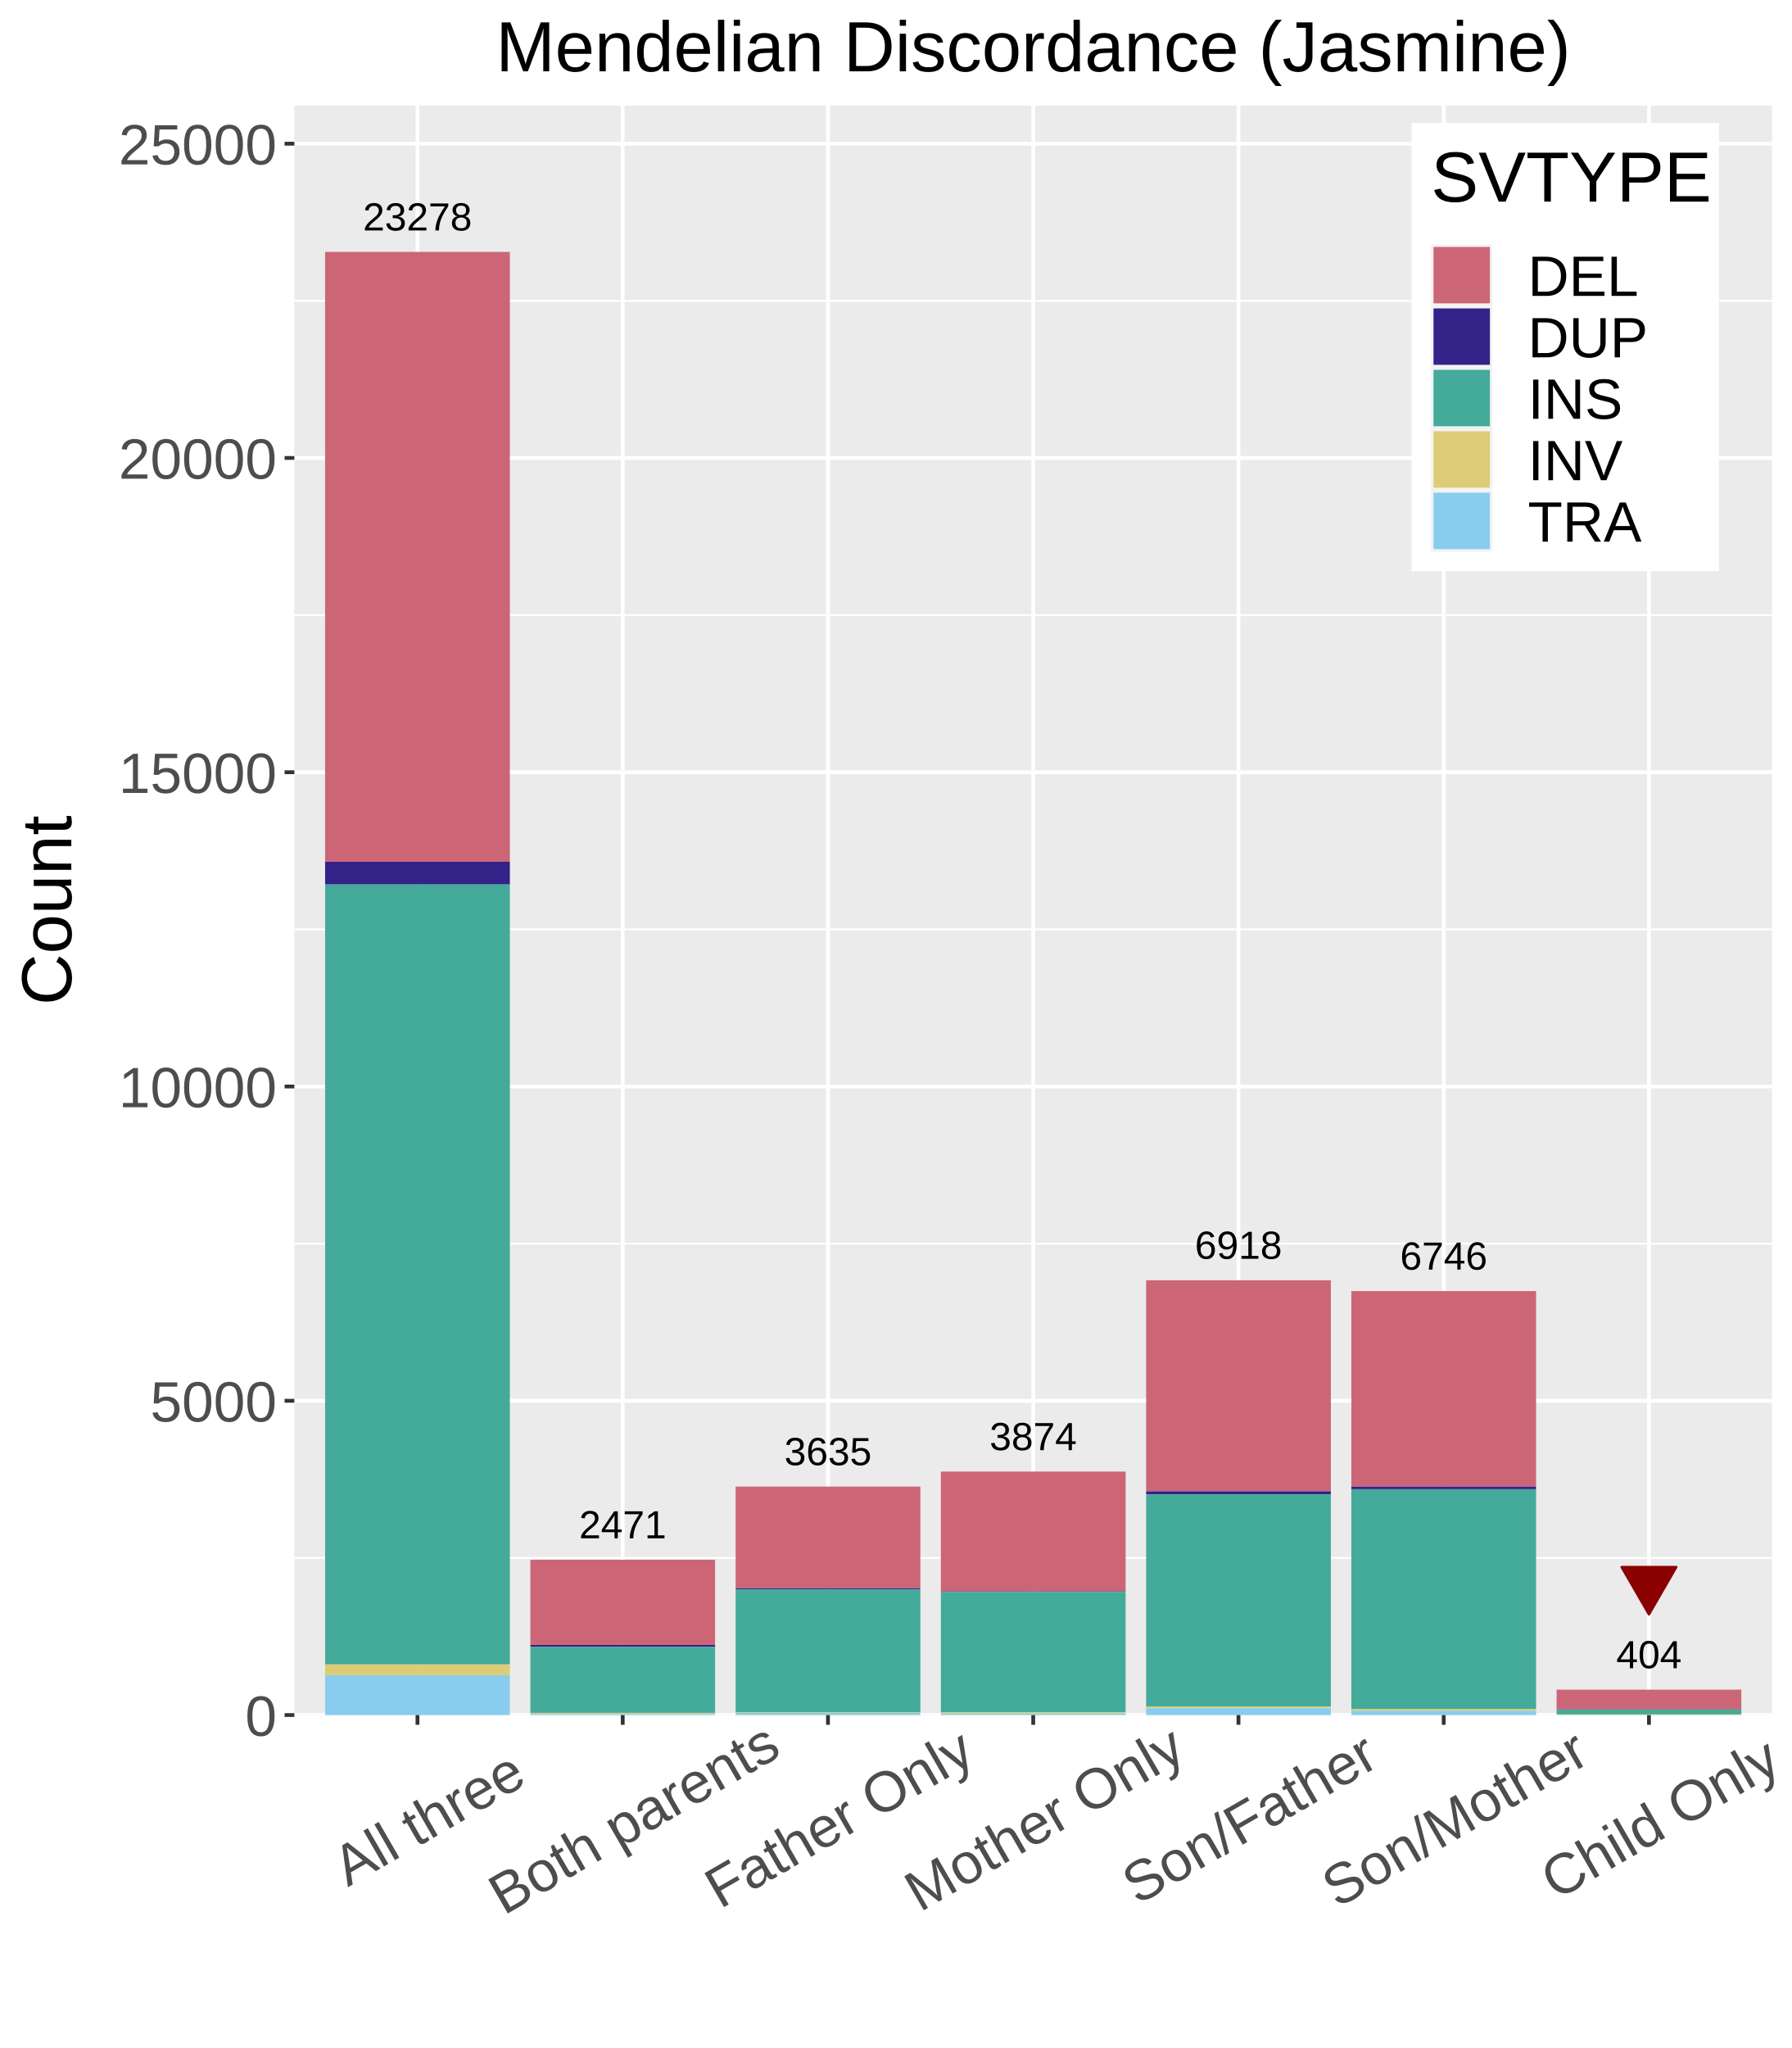
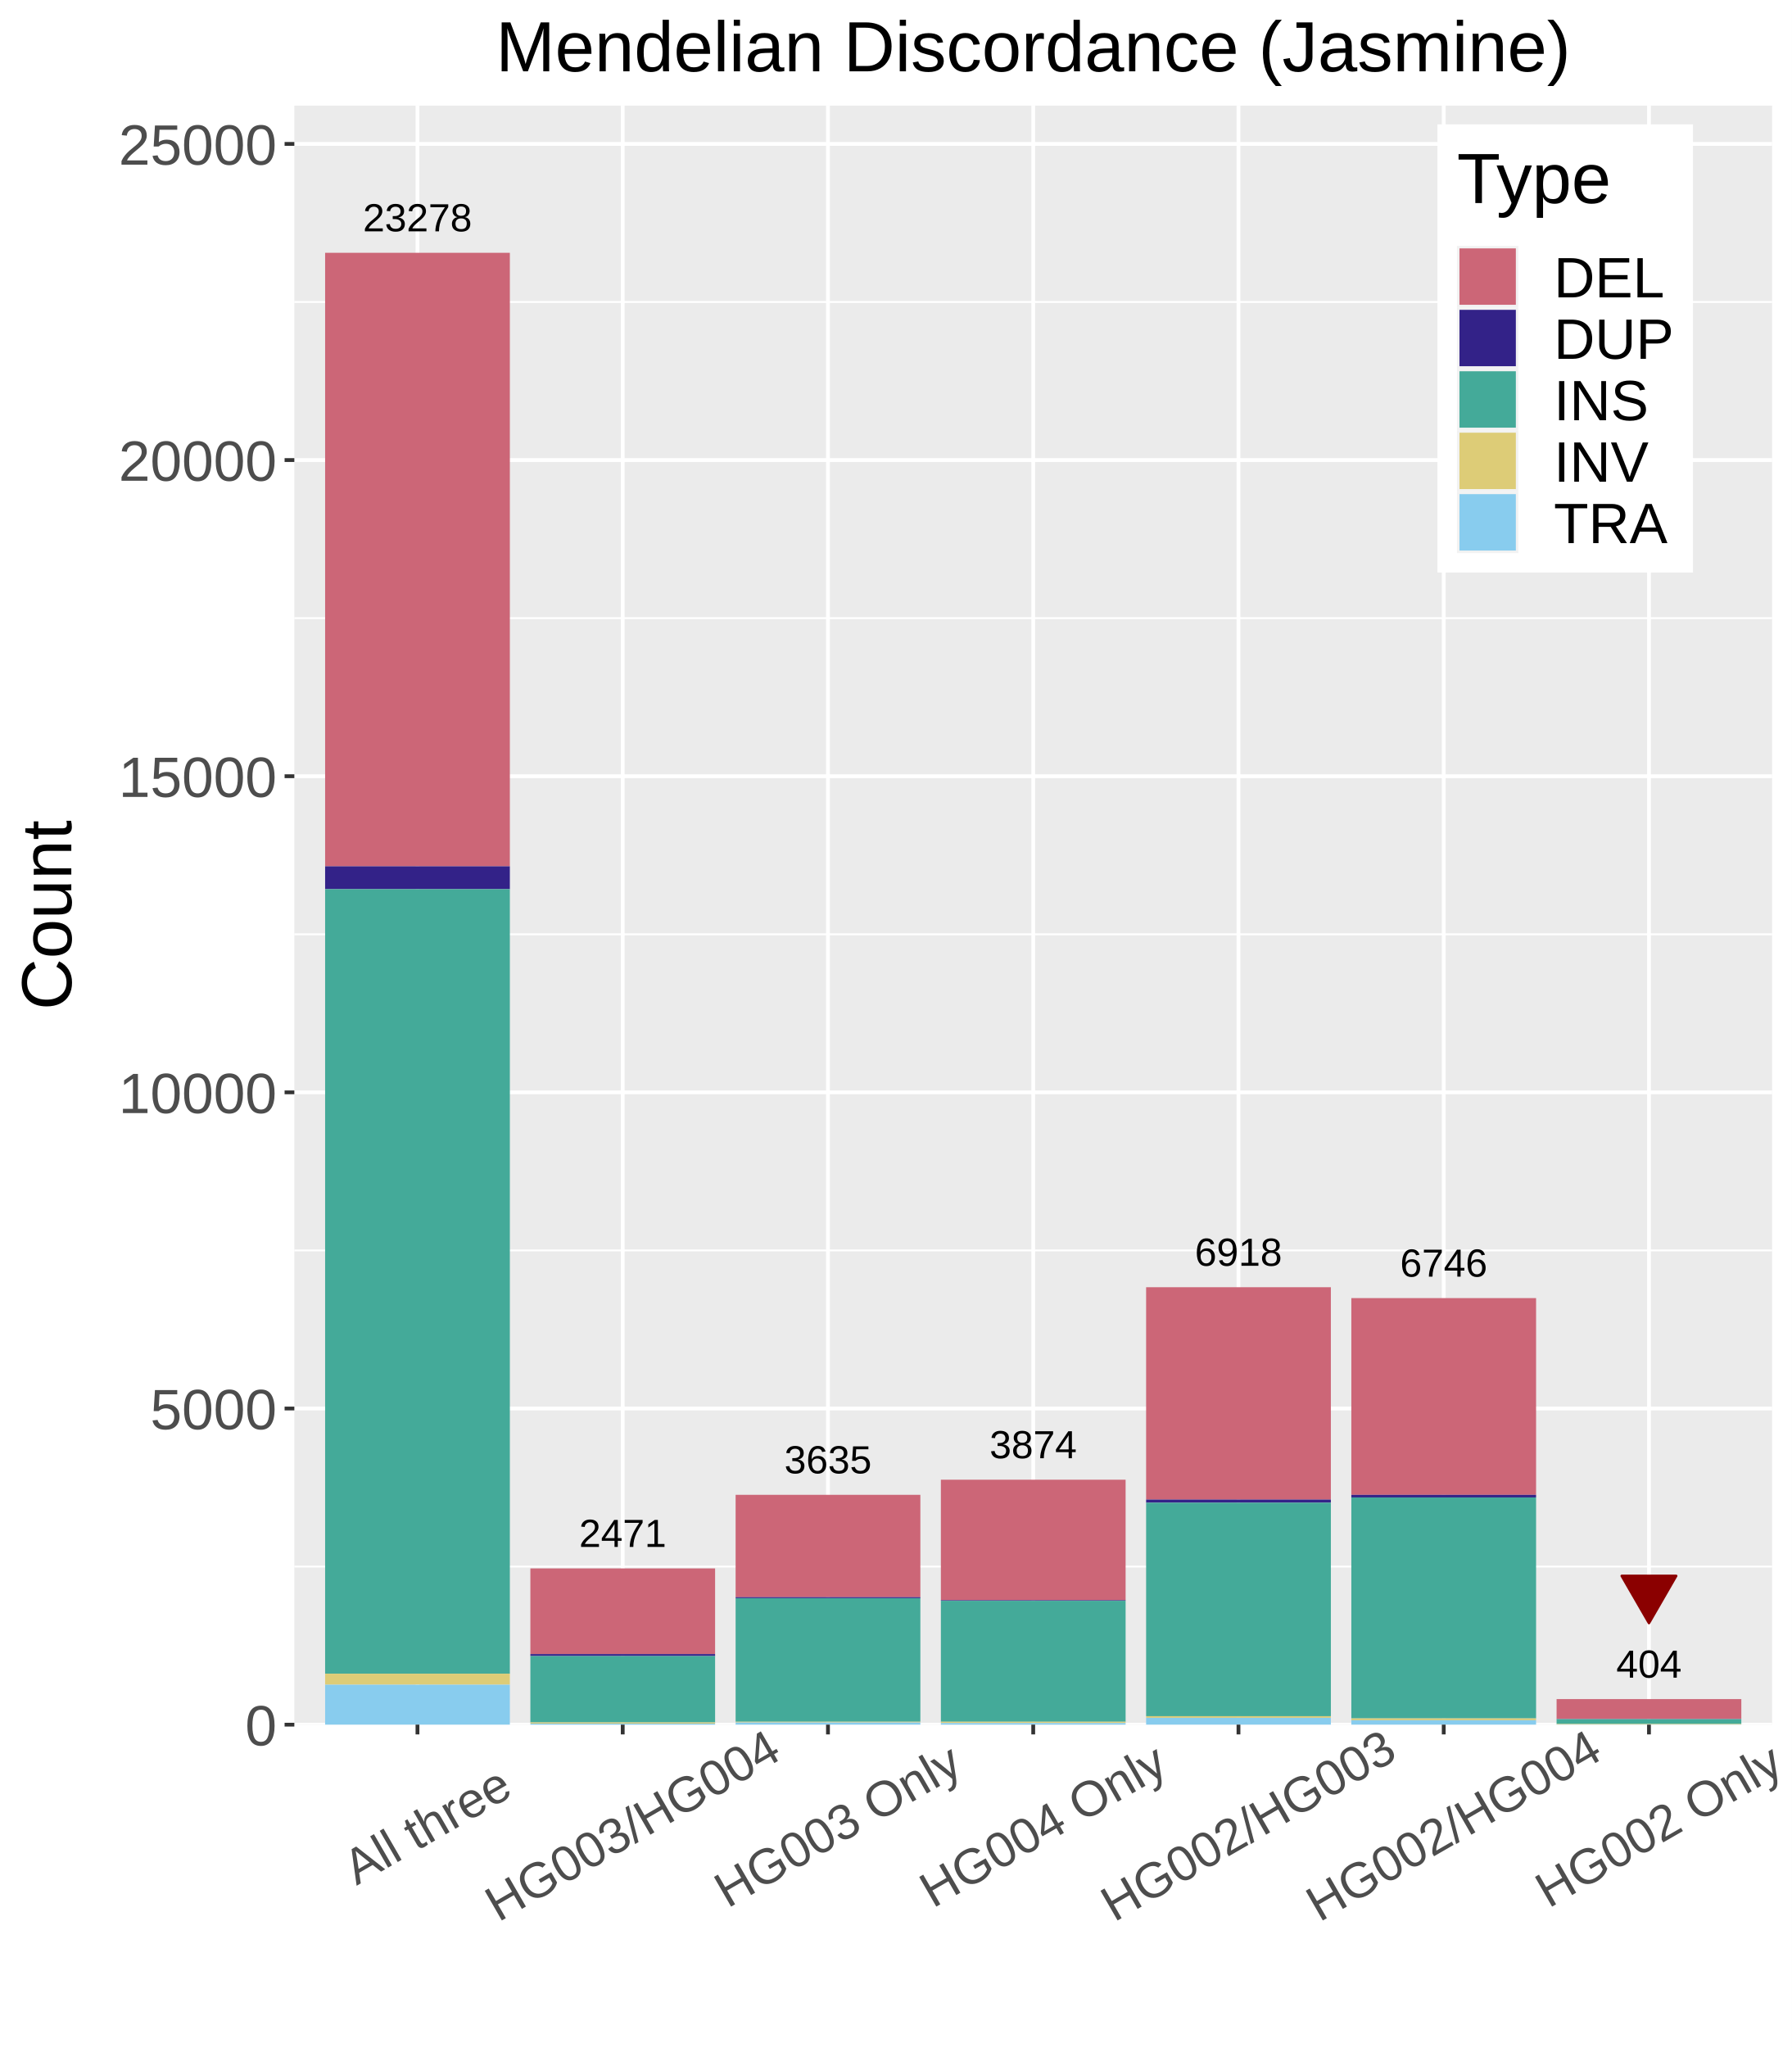
<svg xmlns="http://www.w3.org/2000/svg" class="svglite" width="504.00pt" height="576.00pt" viewBox="0 0 504.00 576.00">
  <defs>
    <style type="text/css">
    .svglite line, .svglite polyline, .svglite polygon, .svglite path, .svglite rect, .svglite circle {
      fill: none;
      stroke: #000000;
      stroke-linecap: round;
      stroke-linejoin: round;
      stroke-miterlimit: 10.00;
    }
  </style>
  </defs>
  <rect width="100%" height="100%" style="stroke: none; fill: #FFFFFF;" />
  <defs>
    <clipPath id="cpMC4wMHw1MDQuMDB8MC4wMHw1NzYuMDA=">
      <rect x="0.00" y="0.00" width="504.00" height="576.00" />
    </clipPath>
  </defs>
  <g clip-path="url(#cpMC4wMHw1MDQuMDB8MC4wMHw1NzYuMDA=)">
    <rect x="0" y="0.00" width="504.00" height="576.00" style="stroke-width: 1.07; stroke: #FFFFFF; fill: #FFFFFF;" />
  </g>
  <defs>
-     <clipPath id="cpODIuODB8NDk4LjUyfDI5LjcwfDQ4Mi4zNg==">
-       <rect x="82.80" y="29.70" width="415.72" height="452.66" />
+     <clipPath id="cpODIuODB8NDk4LjUyfDI5LjcwfDQ4NS4wNg==">
+       <rect x="82.80" y="29.70" width="415.72" height="455.36" />
    </clipPath>
  </defs>
-   <g clip-path="url(#cpODIuODB8NDk4LjUyfDI5LjcwfDQ4Mi4zNg==)">
-     <rect x="82.80" y="29.70" width="415.72" height="452.66" style="stroke-width: 1.07; stroke: none; fill: #EBEBEB;" />
-     <polyline points="82.80,438.17 498.52,438.17 " style="stroke-width: 0.53; stroke: #FFFFFF; stroke-linecap: butt;" />
-     <polyline points="82.80,349.78 498.52,349.78 " style="stroke-width: 0.53; stroke: #FFFFFF; stroke-linecap: butt;" />
-     <polyline points="82.80,261.39 498.52,261.39 " style="stroke-width: 0.53; stroke: #FFFFFF; stroke-linecap: butt;" />
-     <polyline points="82.80,173.00 498.52,173.00 " style="stroke-width: 0.53; stroke: #FFFFFF; stroke-linecap: butt;" />
-     <polyline points="82.80,84.61 498.52,84.61 " style="stroke-width: 0.53; stroke: #FFFFFF; stroke-linecap: butt;" />
-     <polyline points="82.80,482.36 498.52,482.36 " style="stroke-width: 1.07; stroke: #FFFFFF; stroke-linecap: butt;" />
-     <polyline points="82.80,393.97 498.52,393.97 " style="stroke-width: 1.07; stroke: #FFFFFF; stroke-linecap: butt;" />
-     <polyline points="82.80,305.58 498.52,305.58 " style="stroke-width: 1.07; stroke: #FFFFFF; stroke-linecap: butt;" />
-     <polyline points="82.80,217.19 498.52,217.19 " style="stroke-width: 1.07; stroke: #FFFFFF; stroke-linecap: butt;" />
-     <polyline points="82.80,128.80 498.52,128.80 " style="stroke-width: 1.07; stroke: #FFFFFF; stroke-linecap: butt;" />
-     <polyline points="82.80,40.41 498.52,40.41 " style="stroke-width: 1.07; stroke: #FFFFFF; stroke-linecap: butt;" />
-     <polyline points="117.44,482.36 117.44,29.70 " style="stroke-width: 1.07; stroke: #FFFFFF; stroke-linecap: butt;" />
-     <polyline points="175.18,482.36 175.18,29.70 " style="stroke-width: 1.07; stroke: #FFFFFF; stroke-linecap: butt;" />
-     <polyline points="232.92,482.36 232.92,29.70 " style="stroke-width: 1.07; stroke: #FFFFFF; stroke-linecap: butt;" />
-     <polyline points="290.66,482.36 290.66,29.70 " style="stroke-width: 1.07; stroke: #FFFFFF; stroke-linecap: butt;" />
-     <polyline points="348.40,482.36 348.40,29.70 " style="stroke-width: 1.07; stroke: #FFFFFF; stroke-linecap: butt;" />
-     <polyline points="406.14,482.36 406.14,29.70 " style="stroke-width: 1.07; stroke: #FFFFFF; stroke-linecap: butt;" />
-     <polyline points="463.88,482.36 463.88,29.70 " style="stroke-width: 1.07; stroke: #FFFFFF; stroke-linecap: butt;" />
-     <rect x="91.46" y="70.85" width="51.97" height="171.53" style="stroke-width: 1.07; stroke: none; stroke-linecap: square; stroke-linejoin: miter; fill: #CC6677;" />
-     <rect x="91.46" y="242.38" width="51.97" height="6.38" style="stroke-width: 1.07; stroke: none; stroke-linecap: square; stroke-linejoin: miter; fill: #332288;" />
-     <rect x="91.46" y="248.77" width="51.97" height="219.35" style="stroke-width: 1.07; stroke: none; stroke-linecap: square; stroke-linejoin: miter; fill: #44AA99;" />
-     <rect x="91.46" y="468.12" width="51.97" height="3.08" style="stroke-width: 1.07; stroke: none; stroke-linecap: square; stroke-linejoin: miter; fill: #DDCC77;" />
-     <rect x="91.46" y="471.19" width="51.97" height="11.17" style="stroke-width: 1.07; stroke: none; stroke-linecap: square; stroke-linejoin: miter; fill: #88CCEE;" />
-     <rect x="149.20" y="438.68" width="51.97" height="23.95" style="stroke-width: 1.07; stroke: none; stroke-linecap: square; stroke-linejoin: miter; fill: #CC6677;" />
-     <rect x="149.20" y="462.64" width="51.97" height="0.55" style="stroke-width: 1.07; stroke: none; stroke-linecap: square; stroke-linejoin: miter; fill: #332288;" />
-     <rect x="149.20" y="463.18" width="51.97" height="18.56" style="stroke-width: 1.07; stroke: none; stroke-linecap: square; stroke-linejoin: miter; fill: #44AA99;" />
-     <rect x="149.20" y="481.75" width="51.97" height="0.32" style="stroke-width: 1.07; stroke: none; stroke-linecap: square; stroke-linejoin: miter; fill: #DDCC77;" />
-     <rect x="149.20" y="482.06" width="51.97" height="0.30" style="stroke-width: 1.07; stroke: none; stroke-linecap: square; stroke-linejoin: miter; fill: #88CCEE;" />
-     <rect x="206.94" y="418.10" width="51.97" height="28.60" style="stroke-width: 1.07; stroke: none; stroke-linecap: square; stroke-linejoin: miter; fill: #CC6677;" />
-     <rect x="206.94" y="446.71" width="51.97" height="0.30" style="stroke-width: 1.07; stroke: none; stroke-linecap: square; stroke-linejoin: miter; fill: #332288;" />
-     <rect x="206.94" y="447.01" width="51.97" height="34.54" style="stroke-width: 1.07; stroke: none; stroke-linecap: square; stroke-linejoin: miter; fill: #44AA99;" />
-     <rect x="206.94" y="481.55" width="51.97" height="0.21" style="stroke-width: 1.07; stroke: none; stroke-linecap: square; stroke-linejoin: miter; fill: #DDCC77;" />
-     <rect x="206.94" y="481.76" width="51.97" height="0.60" style="stroke-width: 1.07; stroke: none; stroke-linecap: square; stroke-linejoin: miter; fill: #88CCEE;" />
-     <rect x="264.68" y="413.88" width="51.97" height="33.69" style="stroke-width: 1.07; stroke: none; stroke-linecap: square; stroke-linejoin: miter; fill: #CC6677;" />
-     <rect x="264.68" y="447.57" width="51.97" height="0.16" style="stroke-width: 1.07; stroke: none; stroke-linecap: square; stroke-linejoin: miter; fill: #332288;" />
-     <rect x="264.68" y="447.73" width="51.97" height="33.82" style="stroke-width: 1.07; stroke: none; stroke-linecap: square; stroke-linejoin: miter; fill: #44AA99;" />
-     <rect x="264.68" y="481.55" width="51.97" height="0.37" style="stroke-width: 1.07; stroke: none; stroke-linecap: square; stroke-linejoin: miter; fill: #DDCC77;" />
-     <rect x="264.68" y="481.92" width="51.97" height="0.44" style="stroke-width: 1.07; stroke: none; stroke-linecap: square; stroke-linejoin: miter; fill: #88CCEE;" />
-     <rect x="322.42" y="360.07" width="51.97" height="59.36" style="stroke-width: 1.07; stroke: none; stroke-linecap: square; stroke-linejoin: miter; fill: #CC6677;" />
-     <rect x="322.42" y="419.43" width="51.97" height="0.88" style="stroke-width: 1.07; stroke: none; stroke-linecap: square; stroke-linejoin: miter; fill: #332288;" />
-     <rect x="322.42" y="420.31" width="51.97" height="59.68" style="stroke-width: 1.07; stroke: none; stroke-linecap: square; stroke-linejoin: miter; fill: #44AA99;" />
-     <rect x="322.42" y="480.00" width="51.97" height="0.46" style="stroke-width: 1.07; stroke: none; stroke-linecap: square; stroke-linejoin: miter; fill: #DDCC77;" />
-     <rect x="322.42" y="480.46" width="51.97" height="1.91" style="stroke-width: 1.07; stroke: none; stroke-linecap: square; stroke-linejoin: miter; fill: #88CCEE;" />
-     <rect x="380.15" y="363.11" width="51.97" height="55.01" style="stroke-width: 1.07; stroke: none; stroke-linecap: square; stroke-linejoin: miter; fill: #CC6677;" />
-     <rect x="380.15" y="418.12" width="51.97" height="0.72" style="stroke-width: 1.07; stroke: none; stroke-linecap: square; stroke-linejoin: miter; fill: #332288;" />
-     <rect x="380.15" y="418.85" width="51.97" height="61.77" style="stroke-width: 1.07; stroke: none; stroke-linecap: square; stroke-linejoin: miter; fill: #44AA99;" />
-     <rect x="380.15" y="480.61" width="51.97" height="0.51" style="stroke-width: 1.07; stroke: none; stroke-linecap: square; stroke-linejoin: miter; fill: #DDCC77;" />
-     <rect x="380.15" y="481.13" width="51.97" height="1.24" style="stroke-width: 1.07; stroke: none; stroke-linecap: square; stroke-linejoin: miter; fill: #88CCEE;" />
-     <rect x="437.89" y="475.22" width="51.97" height="5.55" style="stroke-width: 1.07; stroke: none; stroke-linecap: square; stroke-linejoin: miter; fill: #CC6677;" />
-     <rect x="437.89" y="480.77" width="51.97" height="0.053" style="stroke-width: 1.07; stroke: none; stroke-linecap: square; stroke-linejoin: miter; fill: #332288;" />
-     <rect x="437.89" y="480.83" width="51.97" height="1.36" style="stroke-width: 1.07; stroke: none; stroke-linecap: square; stroke-linejoin: miter; fill: #44AA99;" />
-     <rect x="437.89" y="482.19" width="51.97" height="0.14" style="stroke-width: 1.07; stroke: none; stroke-linecap: square; stroke-linejoin: miter; fill: #DDCC77;" />
-     <rect x="437.89" y="482.33" width="51.97" height="0.035" style="stroke-width: 1.07; stroke: none; stroke-linecap: square; stroke-linejoin: miter; fill: #88CCEE;" />
-     <text x="117.44" y="64.82" text-anchor="middle" style="font-size: 11.04px; font-family: Arimo;" textLength="35.10px" lengthAdjust="spacingAndGlyphs">23278</text>
-     <text x="175.18" y="432.65" text-anchor="middle" style="font-size: 11.04px; font-family: Arimo;" textLength="28.08px" lengthAdjust="spacingAndGlyphs">2471</text>
-     <text x="232.92" y="412.07" text-anchor="middle" style="font-size: 11.04px; font-family: Arimo;" textLength="28.08px" lengthAdjust="spacingAndGlyphs">3635</text>
-     <text x="290.66" y="407.85" text-anchor="middle" style="font-size: 11.04px; font-family: Arimo;" textLength="28.08px" lengthAdjust="spacingAndGlyphs">3874</text>
-     <text x="348.40" y="354.04" text-anchor="middle" style="font-size: 11.04px; font-family: Arimo;" textLength="28.08px" lengthAdjust="spacingAndGlyphs">6918</text>
-     <text x="406.14" y="357.08" text-anchor="middle" style="font-size: 11.04px; font-family: Arimo;" textLength="28.08px" lengthAdjust="spacingAndGlyphs">6746</text>
-     <text x="463.88" y="469.19" text-anchor="middle" style="font-size: 11.04px; font-family: Arimo;" textLength="21.06px" lengthAdjust="spacingAndGlyphs">404</text>
-     <polygon points="463.88,454.02 471.54,440.75 456.21,440.75 " style="stroke-width: 0.71; stroke: #8B0000; fill: #8B0000;" />
+   <g clip-path="url(#cpODIuODB8NDk4LjUyfDI5LjcwfDQ4NS4wNg==)">
+     <rect x="82.80" y="29.70" width="415.72" height="455.36" style="stroke-width: 1.07; stroke: none; fill: #EBEBEB;" />
+     <polyline points="82.80,440.60 498.52,440.60 " style="stroke-width: 0.53; stroke: #FFFFFF; stroke-linecap: butt;" />
+     <polyline points="82.80,351.68 498.52,351.68 " style="stroke-width: 0.53; stroke: #FFFFFF; stroke-linecap: butt;" />
+     <polyline points="82.80,262.77 498.52,262.77 " style="stroke-width: 0.53; stroke: #FFFFFF; stroke-linecap: butt;" />
+     <polyline points="82.80,173.85 498.52,173.85 " style="stroke-width: 0.53; stroke: #FFFFFF; stroke-linecap: butt;" />
+     <polyline points="82.80,84.93 498.52,84.93 " style="stroke-width: 0.53; stroke: #FFFFFF; stroke-linecap: butt;" />
+     <polyline points="82.80,485.06 498.52,485.06 " style="stroke-width: 1.07; stroke: #FFFFFF; stroke-linecap: butt;" />
+     <polyline points="82.80,396.14 498.52,396.14 " style="stroke-width: 1.07; stroke: #FFFFFF; stroke-linecap: butt;" />
+     <polyline points="82.80,307.22 498.52,307.22 " style="stroke-width: 1.07; stroke: #FFFFFF; stroke-linecap: butt;" />
+     <polyline points="82.80,218.31 498.52,218.31 " style="stroke-width: 1.07; stroke: #FFFFFF; stroke-linecap: butt;" />
+     <polyline points="82.80,129.39 498.52,129.39 " style="stroke-width: 1.07; stroke: #FFFFFF; stroke-linecap: butt;" />
+     <polyline points="82.80,40.47 498.52,40.47 " style="stroke-width: 1.07; stroke: #FFFFFF; stroke-linecap: butt;" />
+     <polyline points="117.44,485.06 117.44,29.70 " style="stroke-width: 1.07; stroke: #FFFFFF; stroke-linecap: butt;" />
+     <polyline points="175.18,485.06 175.18,29.70 " style="stroke-width: 1.07; stroke: #FFFFFF; stroke-linecap: butt;" />
+     <polyline points="232.92,485.06 232.92,29.70 " style="stroke-width: 1.07; stroke: #FFFFFF; stroke-linecap: butt;" />
+     <polyline points="290.66,485.06 290.66,29.70 " style="stroke-width: 1.07; stroke: #FFFFFF; stroke-linecap: butt;" />
+     <polyline points="348.40,485.06 348.40,29.70 " style="stroke-width: 1.07; stroke: #FFFFFF; stroke-linecap: butt;" />
+     <polyline points="406.14,485.06 406.14,29.70 " style="stroke-width: 1.07; stroke: #FFFFFF; stroke-linecap: butt;" />
+     <polyline points="463.88,485.06 463.88,29.70 " style="stroke-width: 1.07; stroke: #FFFFFF; stroke-linecap: butt;" />
+     <rect x="91.46" y="71.10" width="51.97" height="172.55" style="stroke-width: 1.07; stroke: none; stroke-linecap: square; stroke-linejoin: miter; fill: #CC6677;" />
+     <rect x="91.46" y="243.65" width="51.97" height="6.42" style="stroke-width: 1.07; stroke: none; stroke-linecap: square; stroke-linejoin: miter; fill: #332288;" />
+     <rect x="91.46" y="250.07" width="51.97" height="220.66" style="stroke-width: 1.07; stroke: none; stroke-linecap: square; stroke-linejoin: miter; fill: #44AA99;" />
+     <rect x="91.46" y="470.72" width="51.97" height="3.09" style="stroke-width: 1.07; stroke: none; stroke-linecap: square; stroke-linejoin: miter; fill: #DDCC77;" />
+     <rect x="91.46" y="473.82" width="51.97" height="11.24" style="stroke-width: 1.07; stroke: none; stroke-linecap: square; stroke-linejoin: miter; fill: #88CCEE;" />
+     <rect x="149.20" y="441.12" width="51.97" height="24.10" style="stroke-width: 1.07; stroke: none; stroke-linecap: square; stroke-linejoin: miter; fill: #CC6677;" />
+     <rect x="149.20" y="465.21" width="51.97" height="0.55" style="stroke-width: 1.07; stroke: none; stroke-linecap: square; stroke-linejoin: miter; fill: #332288;" />
+     <rect x="149.20" y="465.76" width="51.97" height="18.67" style="stroke-width: 1.07; stroke: none; stroke-linecap: square; stroke-linejoin: miter; fill: #44AA99;" />
+     <rect x="149.20" y="484.44" width="51.97" height="0.32" style="stroke-width: 1.07; stroke: none; stroke-linecap: square; stroke-linejoin: miter; fill: #DDCC77;" />
+     <rect x="149.20" y="484.76" width="51.97" height="0.30" style="stroke-width: 1.07; stroke: none; stroke-linecap: square; stroke-linejoin: miter; fill: #88CCEE;" />
+     <rect x="206.94" y="420.42" width="51.97" height="28.77" style="stroke-width: 1.07; stroke: none; stroke-linecap: square; stroke-linejoin: miter; fill: #CC6677;" />
+     <rect x="206.94" y="449.19" width="51.97" height="0.30" style="stroke-width: 1.07; stroke: none; stroke-linecap: square; stroke-linejoin: miter; fill: #332288;" />
+     <rect x="206.94" y="449.49" width="51.97" height="34.75" style="stroke-width: 1.07; stroke: none; stroke-linecap: square; stroke-linejoin: miter; fill: #44AA99;" />
+     <rect x="206.94" y="484.24" width="51.97" height="0.21" style="stroke-width: 1.07; stroke: none; stroke-linecap: square; stroke-linejoin: miter; fill: #DDCC77;" />
+     <rect x="206.94" y="484.45" width="51.97" height="0.60" style="stroke-width: 1.07; stroke: none; stroke-linecap: square; stroke-linejoin: miter; fill: #88CCEE;" />
+     <rect x="264.68" y="416.17" width="51.97" height="33.90" style="stroke-width: 1.07; stroke: none; stroke-linecap: square; stroke-linejoin: miter; fill: #CC6677;" />
+     <rect x="264.68" y="450.06" width="51.97" height="0.16" style="stroke-width: 1.07; stroke: none; stroke-linecap: square; stroke-linejoin: miter; fill: #332288;" />
+     <rect x="264.68" y="450.22" width="51.97" height="34.02" style="stroke-width: 1.07; stroke: none; stroke-linecap: square; stroke-linejoin: miter; fill: #44AA99;" />
+     <rect x="264.68" y="484.24" width="51.97" height="0.37" style="stroke-width: 1.07; stroke: none; stroke-linecap: square; stroke-linejoin: miter; fill: #DDCC77;" />
+     <rect x="264.68" y="484.61" width="51.97" height="0.44" style="stroke-width: 1.07; stroke: none; stroke-linecap: square; stroke-linejoin: miter; fill: #88CCEE;" />
+     <rect x="322.42" y="362.03" width="51.97" height="59.72" style="stroke-width: 1.07; stroke: none; stroke-linecap: square; stroke-linejoin: miter; fill: #CC6677;" />
+     <rect x="322.42" y="421.75" width="51.97" height="0.89" style="stroke-width: 1.07; stroke: none; stroke-linecap: square; stroke-linejoin: miter; fill: #332288;" />
+     <rect x="322.42" y="422.64" width="51.97" height="60.04" style="stroke-width: 1.07; stroke: none; stroke-linecap: square; stroke-linejoin: miter; fill: #44AA99;" />
+     <rect x="322.42" y="482.67" width="51.97" height="0.46" style="stroke-width: 1.07; stroke: none; stroke-linecap: square; stroke-linejoin: miter; fill: #DDCC77;" />
+     <rect x="322.42" y="483.14" width="51.97" height="1.92" style="stroke-width: 1.07; stroke: none; stroke-linecap: square; stroke-linejoin: miter; fill: #88CCEE;" />
+     <rect x="380.15" y="365.09" width="51.97" height="55.34" style="stroke-width: 1.07; stroke: none; stroke-linecap: square; stroke-linejoin: miter; fill: #CC6677;" />
+     <rect x="380.15" y="420.43" width="51.97" height="0.73" style="stroke-width: 1.07; stroke: none; stroke-linecap: square; stroke-linejoin: miter; fill: #332288;" />
+     <rect x="380.15" y="421.16" width="51.97" height="62.14" style="stroke-width: 1.07; stroke: none; stroke-linecap: square; stroke-linejoin: miter; fill: #44AA99;" />
+     <rect x="380.15" y="483.30" width="51.97" height="0.52" style="stroke-width: 1.07; stroke: none; stroke-linecap: square; stroke-linejoin: miter; fill: #DDCC77;" />
+     <rect x="380.15" y="483.81" width="51.97" height="1.24" style="stroke-width: 1.07; stroke: none; stroke-linecap: square; stroke-linejoin: miter; fill: #88CCEE;" />
+     <rect x="437.89" y="477.87" width="51.97" height="5.58" style="stroke-width: 1.07; stroke: none; stroke-linecap: square; stroke-linejoin: miter; fill: #CC6677;" />
+     <rect x="437.89" y="483.46" width="51.97" height="0.053" style="stroke-width: 1.07; stroke: none; stroke-linecap: square; stroke-linejoin: miter; fill: #332288;" />
+     <rect x="437.89" y="483.51" width="51.97" height="1.37" style="stroke-width: 1.07; stroke: none; stroke-linecap: square; stroke-linejoin: miter; fill: #44AA99;" />
+     <rect x="437.89" y="484.88" width="51.97" height="0.14" style="stroke-width: 1.07; stroke: none; stroke-linecap: square; stroke-linejoin: miter; fill: #DDCC77;" />
+     <rect x="437.89" y="485.02" width="51.97" height="0.036" style="stroke-width: 1.07; stroke: none; stroke-linecap: square; stroke-linejoin: miter; fill: #88CCEE;" />
+     <text x="117.44" y="65.06" text-anchor="middle" style="font-size: 11.04px; font-family: Arimo;" textLength="35.10px" lengthAdjust="spacingAndGlyphs">23278</text>
+     <text x="175.18" y="435.08" text-anchor="middle" style="font-size: 11.04px; font-family: Arimo;" textLength="28.08px" lengthAdjust="spacingAndGlyphs">2471</text>
+     <text x="232.92" y="414.38" text-anchor="middle" style="font-size: 11.04px; font-family: Arimo;" textLength="28.08px" lengthAdjust="spacingAndGlyphs">3635</text>
+     <text x="290.66" y="410.13" text-anchor="middle" style="font-size: 11.04px; font-family: Arimo;" textLength="28.08px" lengthAdjust="spacingAndGlyphs">3874</text>
+     <text x="348.40" y="356.00" text-anchor="middle" style="font-size: 11.04px; font-family: Arimo;" textLength="28.08px" lengthAdjust="spacingAndGlyphs">6918</text>
+     <text x="406.14" y="359.06" text-anchor="middle" style="font-size: 11.04px; font-family: Arimo;" textLength="28.08px" lengthAdjust="spacingAndGlyphs">6746</text>
+     <text x="463.88" y="471.84" text-anchor="middle" style="font-size: 11.04px; font-family: Arimo;" textLength="21.06px" lengthAdjust="spacingAndGlyphs">404</text>
+     <polygon points="463.88,456.49 471.54,443.22 456.21,443.22 " style="stroke-width: 0.71; stroke: #8B0000; fill: #8B0000;" />
  </g>
  <g clip-path="url(#cpMC4wMHw1MDQuMDB8MC4wMHw1NzYuMDA=)">
-     <text x="77.86" y="488.20" text-anchor="end" style="font-size: 16.00px; fill: #4D4D4D; font-family: Arimo;" textLength="10.18px" lengthAdjust="spacingAndGlyphs">0</text>
-     <text x="77.86" y="399.81" text-anchor="end" style="font-size: 16.00px; fill: #4D4D4D; font-family: Arimo;" textLength="40.72px" lengthAdjust="spacingAndGlyphs">5000</text>
-     <text x="77.86" y="311.41" text-anchor="end" style="font-size: 16.00px; fill: #4D4D4D; font-family: Arimo;" textLength="50.90px" lengthAdjust="spacingAndGlyphs">10000</text>
-     <text x="77.86" y="223.02" text-anchor="end" style="font-size: 16.00px; fill: #4D4D4D; font-family: Arimo;" textLength="50.90px" lengthAdjust="spacingAndGlyphs">15000</text>
-     <text x="77.86" y="134.63" text-anchor="end" style="font-size: 16.00px; fill: #4D4D4D; font-family: Arimo;" textLength="50.90px" lengthAdjust="spacingAndGlyphs">20000</text>
-     <text x="77.86" y="46.24" text-anchor="end" style="font-size: 16.00px; fill: #4D4D4D; font-family: Arimo;" textLength="50.90px" lengthAdjust="spacingAndGlyphs">25000</text>
-     <polyline points="80.06,482.36 82.80,482.36 " style="stroke-width: 1.07; stroke: #333333; stroke-linecap: butt;" />
-     <polyline points="80.06,393.97 82.80,393.97 " style="stroke-width: 1.07; stroke: #333333; stroke-linecap: butt;" />
-     <polyline points="80.06,305.58 82.80,305.58 " style="stroke-width: 1.07; stroke: #333333; stroke-linecap: butt;" />
-     <polyline points="80.06,217.19 82.80,217.19 " style="stroke-width: 1.07; stroke: #333333; stroke-linecap: butt;" />
-     <polyline points="80.06,128.80 82.80,128.80 " style="stroke-width: 1.07; stroke: #333333; stroke-linecap: butt;" />
-     <polyline points="80.06,40.41 82.80,40.41 " style="stroke-width: 1.07; stroke: #333333; stroke-linecap: butt;" />
-     <polyline points="117.44,485.10 117.44,482.36 " style="stroke-width: 1.07; stroke: #333333; stroke-linecap: butt;" />
-     <polyline points="175.18,485.10 175.18,482.36 " style="stroke-width: 1.07; stroke: #333333; stroke-linecap: butt;" />
-     <polyline points="232.92,485.10 232.92,482.36 " style="stroke-width: 1.07; stroke: #333333; stroke-linecap: butt;" />
-     <polyline points="290.66,485.10 290.66,482.36 " style="stroke-width: 1.07; stroke: #333333; stroke-linecap: butt;" />
-     <polyline points="348.40,485.10 348.40,482.36 " style="stroke-width: 1.07; stroke: #333333; stroke-linecap: butt;" />
-     <polyline points="406.14,485.10 406.14,482.36 " style="stroke-width: 1.07; stroke: #333333; stroke-linecap: butt;" />
-     <polyline points="463.88,485.10 463.88,482.36 " style="stroke-width: 1.07; stroke: #333333; stroke-linecap: butt;" />
-     <text transform="translate(123.27,516.13) rotate(-30)" text-anchor="middle" style="font-size: 16.00px; fill: #4D4D4D; font-family: Arimo;" textLength="67.23px" lengthAdjust="spacingAndGlyphs">All three</text>
-     <text transform="translate(181.01,516.13) rotate(-30)" text-anchor="middle" style="font-size: 16.00px; fill: #4D4D4D; font-family: Arimo;" textLength="103.02px" lengthAdjust="spacingAndGlyphs">Both parents</text>
-     <text transform="translate(238.75,516.13) rotate(-30)" text-anchor="middle" style="font-size: 16.00px; fill: #4D4D4D; font-family: Arimo;" textLength="92.10px" lengthAdjust="spacingAndGlyphs">Father Only</text>
-     <text transform="translate(296.49,516.13) rotate(-30)" text-anchor="middle" style="font-size: 16.00px; fill: #4D4D4D; font-family: Arimo;" textLength="98.14px" lengthAdjust="spacingAndGlyphs">Mother Only</text>
-     <text transform="translate(354.23,516.13) rotate(-30)" text-anchor="middle" style="font-size: 16.00px; fill: #4D4D4D; font-family: Arimo;" textLength="85.84px" lengthAdjust="spacingAndGlyphs">Son/Father</text>
-     <text transform="translate(411.97,516.13) rotate(-30)" text-anchor="middle" style="font-size: 16.00px; fill: #4D4D4D; font-family: Arimo;" textLength="91.89px" lengthAdjust="spacingAndGlyphs">Son/Mother</text>
-     <text transform="translate(469.71,516.13) rotate(-30)" text-anchor="middle" style="font-size: 16.00px; fill: #4D4D4D; font-family: Arimo;" textLength="82.07px" lengthAdjust="spacingAndGlyphs">Child Only</text>
-     <text transform="translate(20.06,256.03) rotate(-90)" text-anchor="middle" style="font-size: 20.00px; font-family: Arimo;" textLength="59.41px" lengthAdjust="spacingAndGlyphs">Count</text>
-     <rect x="397.09" y="34.57" width="86.47" height="126.06" style="stroke-width: 1.07; stroke: none; fill: #FFFFFF;" />
-     <text x="402.57" y="56.71" style="font-size: 20.00px; font-family: Arimo;" textLength="75.51px" lengthAdjust="spacingAndGlyphs">SVTYPE</text>
-     <rect x="402.57" y="68.75" width="17.28" height="17.28" style="stroke-width: 1.07; stroke: none; fill: #F2F2F2;" />
-     <rect x="403.27" y="69.46" width="15.86" height="15.86" style="stroke-width: 1.07; stroke: none; stroke-linecap: square; stroke-linejoin: miter; fill: #CC6677;" />
-     <rect x="402.57" y="86.03" width="17.28" height="17.28" style="stroke-width: 1.07; stroke: none; fill: #F2F2F2;" />
-     <rect x="403.27" y="86.74" width="15.86" height="15.86" style="stroke-width: 1.07; stroke: none; stroke-linecap: square; stroke-linejoin: miter; fill: #332288;" />
-     <rect x="402.57" y="103.31" width="17.28" height="17.28" style="stroke-width: 1.07; stroke: none; fill: #F2F2F2;" />
-     <rect x="403.27" y="104.02" width="15.86" height="15.86" style="stroke-width: 1.07; stroke: none; stroke-linecap: square; stroke-linejoin: miter; fill: #44AA99;" />
-     <rect x="402.57" y="120.59" width="17.28" height="17.28" style="stroke-width: 1.07; stroke: none; fill: #F2F2F2;" />
-     <rect x="403.27" y="121.30" width="15.86" height="15.86" style="stroke-width: 1.07; stroke: none; stroke-linecap: square; stroke-linejoin: miter; fill: #DDCC77;" />
-     <rect x="402.57" y="137.87" width="17.28" height="17.28" style="stroke-width: 1.07; stroke: none; fill: #F2F2F2;" />
-     <rect x="403.27" y="138.58" width="15.86" height="15.86" style="stroke-width: 1.07; stroke: none; stroke-linecap: square; stroke-linejoin: miter; fill: #88CCEE;" />
-     <text x="429.81" y="83.22" style="font-size: 16.00px; font-family: Arimo;" textLength="31.34px" lengthAdjust="spacingAndGlyphs">DEL</text>
-     <text x="429.81" y="100.50" style="font-size: 16.00px; font-family: Arimo;" textLength="33.67px" lengthAdjust="spacingAndGlyphs">DUP</text>
-     <text x="429.81" y="117.78" style="font-size: 16.00px; font-family: Arimo;" textLength="26.83px" lengthAdjust="spacingAndGlyphs">INS</text>
-     <text x="429.81" y="135.06" style="font-size: 16.00px; font-family: Arimo;" textLength="27.63px" lengthAdjust="spacingAndGlyphs">INV</text>
-     <text x="429.81" y="152.34" style="font-size: 16.00px; font-family: Arimo;" textLength="31.18px" lengthAdjust="spacingAndGlyphs">TRA</text>
+     <text x="77.86" y="490.89" text-anchor="end" style="font-size: 16.00px; fill: #4D4D4D; font-family: Arimo;" textLength="10.18px" lengthAdjust="spacingAndGlyphs">0</text>
+     <text x="77.86" y="401.97" text-anchor="end" style="font-size: 16.00px; fill: #4D4D4D; font-family: Arimo;" textLength="40.72px" lengthAdjust="spacingAndGlyphs">5000</text>
+     <text x="77.86" y="313.06" text-anchor="end" style="font-size: 16.00px; fill: #4D4D4D; font-family: Arimo;" textLength="50.90px" lengthAdjust="spacingAndGlyphs">10000</text>
+     <text x="77.86" y="224.14" text-anchor="end" style="font-size: 16.00px; fill: #4D4D4D; font-family: Arimo;" textLength="50.90px" lengthAdjust="spacingAndGlyphs">15000</text>
+     <text x="77.86" y="135.22" text-anchor="end" style="font-size: 16.00px; fill: #4D4D4D; font-family: Arimo;" textLength="50.90px" lengthAdjust="spacingAndGlyphs">20000</text>
+     <text x="77.86" y="46.31" text-anchor="end" style="font-size: 16.00px; fill: #4D4D4D; font-family: Arimo;" textLength="50.90px" lengthAdjust="spacingAndGlyphs">25000</text>
+     <polyline points="80.06,485.06 82.80,485.06 " style="stroke-width: 1.07; stroke: #333333; stroke-linecap: butt;" />
+     <polyline points="80.06,396.14 82.80,396.14 " style="stroke-width: 1.07; stroke: #333333; stroke-linecap: butt;" />
+     <polyline points="80.06,307.22 82.80,307.22 " style="stroke-width: 1.07; stroke: #333333; stroke-linecap: butt;" />
+     <polyline points="80.06,218.31 82.80,218.31 " style="stroke-width: 1.07; stroke: #333333; stroke-linecap: butt;" />
+     <polyline points="80.06,129.39 82.80,129.39 " style="stroke-width: 1.07; stroke: #333333; stroke-linecap: butt;" />
+     <polyline points="80.06,40.47 82.80,40.47 " style="stroke-width: 1.07; stroke: #333333; stroke-linecap: butt;" />
+     <polyline points="117.44,487.80 117.44,485.06 " style="stroke-width: 1.07; stroke: #333333; stroke-linecap: butt;" />
+     <polyline points="175.18,487.80 175.18,485.06 " style="stroke-width: 1.07; stroke: #333333; stroke-linecap: butt;" />
+     <polyline points="232.92,487.80 232.92,485.06 " style="stroke-width: 1.07; stroke: #333333; stroke-linecap: butt;" />
+     <polyline points="290.66,487.80 290.66,485.06 " style="stroke-width: 1.07; stroke: #333333; stroke-linecap: butt;" />
+     <polyline points="348.40,487.80 348.40,485.06 " style="stroke-width: 1.07; stroke: #333333; stroke-linecap: butt;" />
+     <polyline points="406.14,487.80 406.14,485.06 " style="stroke-width: 1.07; stroke: #333333; stroke-linecap: butt;" />
+     <polyline points="463.88,487.80 463.88,485.06 " style="stroke-width: 1.07; stroke: #333333; stroke-linecap: butt;" />
+     <text transform="translate(122.54,517.55) rotate(-30)" text-anchor="middle" style="font-size: 14.00px; fill: #4D4D4D; font-family: Arimo;" textLength="58.82px" lengthAdjust="spacingAndGlyphs">All three</text>
+     <text transform="translate(180.28,517.55) rotate(-30)" text-anchor="middle" style="font-size: 14.00px; fill: #4D4D4D; font-family: Arimo;" textLength="100.89px" lengthAdjust="spacingAndGlyphs">HG003/HG004</text>
+     <text transform="translate(238.02,517.55) rotate(-30)" text-anchor="middle" style="font-size: 14.00px; fill: #4D4D4D; font-family: Arimo;" textLength="84.59px" lengthAdjust="spacingAndGlyphs">HG003 Only</text>
+     <text transform="translate(295.76,517.55) rotate(-30)" text-anchor="middle" style="font-size: 14.00px; fill: #4D4D4D; font-family: Arimo;" textLength="84.59px" lengthAdjust="spacingAndGlyphs">HG004 Only</text>
+     <text transform="translate(353.50,517.55) rotate(-30)" text-anchor="middle" style="font-size: 14.00px; fill: #4D4D4D; font-family: Arimo;" textLength="100.89px" lengthAdjust="spacingAndGlyphs">HG002/HG003</text>
+     <text transform="translate(411.24,517.55) rotate(-30)" text-anchor="middle" style="font-size: 14.00px; fill: #4D4D4D; font-family: Arimo;" textLength="100.89px" lengthAdjust="spacingAndGlyphs">HG002/HG004</text>
+     <text transform="translate(468.98,517.55) rotate(-30)" text-anchor="middle" style="font-size: 14.00px; fill: #4D4D4D; font-family: Arimo;" textLength="84.59px" lengthAdjust="spacingAndGlyphs">HG002 Only</text>
+     <text transform="translate(20.06,257.38) rotate(-90)" text-anchor="middle" style="font-size: 20.00px; font-family: Arimo;" textLength="59.41px" lengthAdjust="spacingAndGlyphs">Count</text>
+     <rect x="404.38" y="34.97" width="71.88" height="126.06" style="stroke-width: 1.07; stroke: none; fill: #FFFFFF;" />
+     <text x="409.86" y="57.11" style="font-size: 20.00px; font-family: Arimo;" textLength="45.94px" lengthAdjust="spacingAndGlyphs">Type</text>
+     <rect x="409.86" y="69.16" width="17.28" height="17.28" style="stroke-width: 1.07; stroke: none; fill: #F2F2F2;" />
+     <rect x="410.57" y="69.86" width="15.86" height="15.86" style="stroke-width: 1.07; stroke: none; stroke-linecap: square; stroke-linejoin: miter; fill: #CC6677;" />
+     <rect x="409.86" y="86.44" width="17.28" height="17.28" style="stroke-width: 1.07; stroke: none; fill: #F2F2F2;" />
+     <rect x="410.57" y="87.14" width="15.86" height="15.86" style="stroke-width: 1.07; stroke: none; stroke-linecap: square; stroke-linejoin: miter; fill: #332288;" />
+     <rect x="409.86" y="103.72" width="17.28" height="17.28" style="stroke-width: 1.07; stroke: none; fill: #F2F2F2;" />
+     <rect x="410.57" y="104.42" width="15.86" height="15.86" style="stroke-width: 1.07; stroke: none; stroke-linecap: square; stroke-linejoin: miter; fill: #44AA99;" />
+     <rect x="409.86" y="121.00" width="17.28" height="17.28" style="stroke-width: 1.07; stroke: none; fill: #F2F2F2;" />
+     <rect x="410.57" y="121.70" width="15.86" height="15.86" style="stroke-width: 1.07; stroke: none; stroke-linecap: square; stroke-linejoin: miter; fill: #DDCC77;" />
+     <rect x="409.86" y="138.28" width="17.28" height="17.28" style="stroke-width: 1.07; stroke: none; fill: #F2F2F2;" />
+     <rect x="410.57" y="138.98" width="15.86" height="15.86" style="stroke-width: 1.07; stroke: none; stroke-linecap: square; stroke-linejoin: miter; fill: #88CCEE;" />
+     <text x="437.10" y="83.63" style="font-size: 16.00px; font-family: Arimo;" textLength="31.34px" lengthAdjust="spacingAndGlyphs">DEL</text>
+     <text x="437.10" y="100.91" style="font-size: 16.00px; font-family: Arimo;" textLength="33.67px" lengthAdjust="spacingAndGlyphs">DUP</text>
+     <text x="437.10" y="118.19" style="font-size: 16.00px; font-family: Arimo;" textLength="26.83px" lengthAdjust="spacingAndGlyphs">INS</text>
+     <text x="437.10" y="135.47" style="font-size: 16.00px; font-family: Arimo;" textLength="27.63px" lengthAdjust="spacingAndGlyphs">INV</text>
+     <text x="437.10" y="152.75" style="font-size: 16.00px; font-family: Arimo;" textLength="31.18px" lengthAdjust="spacingAndGlyphs">TRA</text>
    <text x="290.66" y="20.06" text-anchor="middle" style="font-size: 20.00px; font-family: Arimo;" textLength="333.62px" lengthAdjust="spacingAndGlyphs">Mendelian Discordance (Jasmine)</text>
  </g>
</svg>
